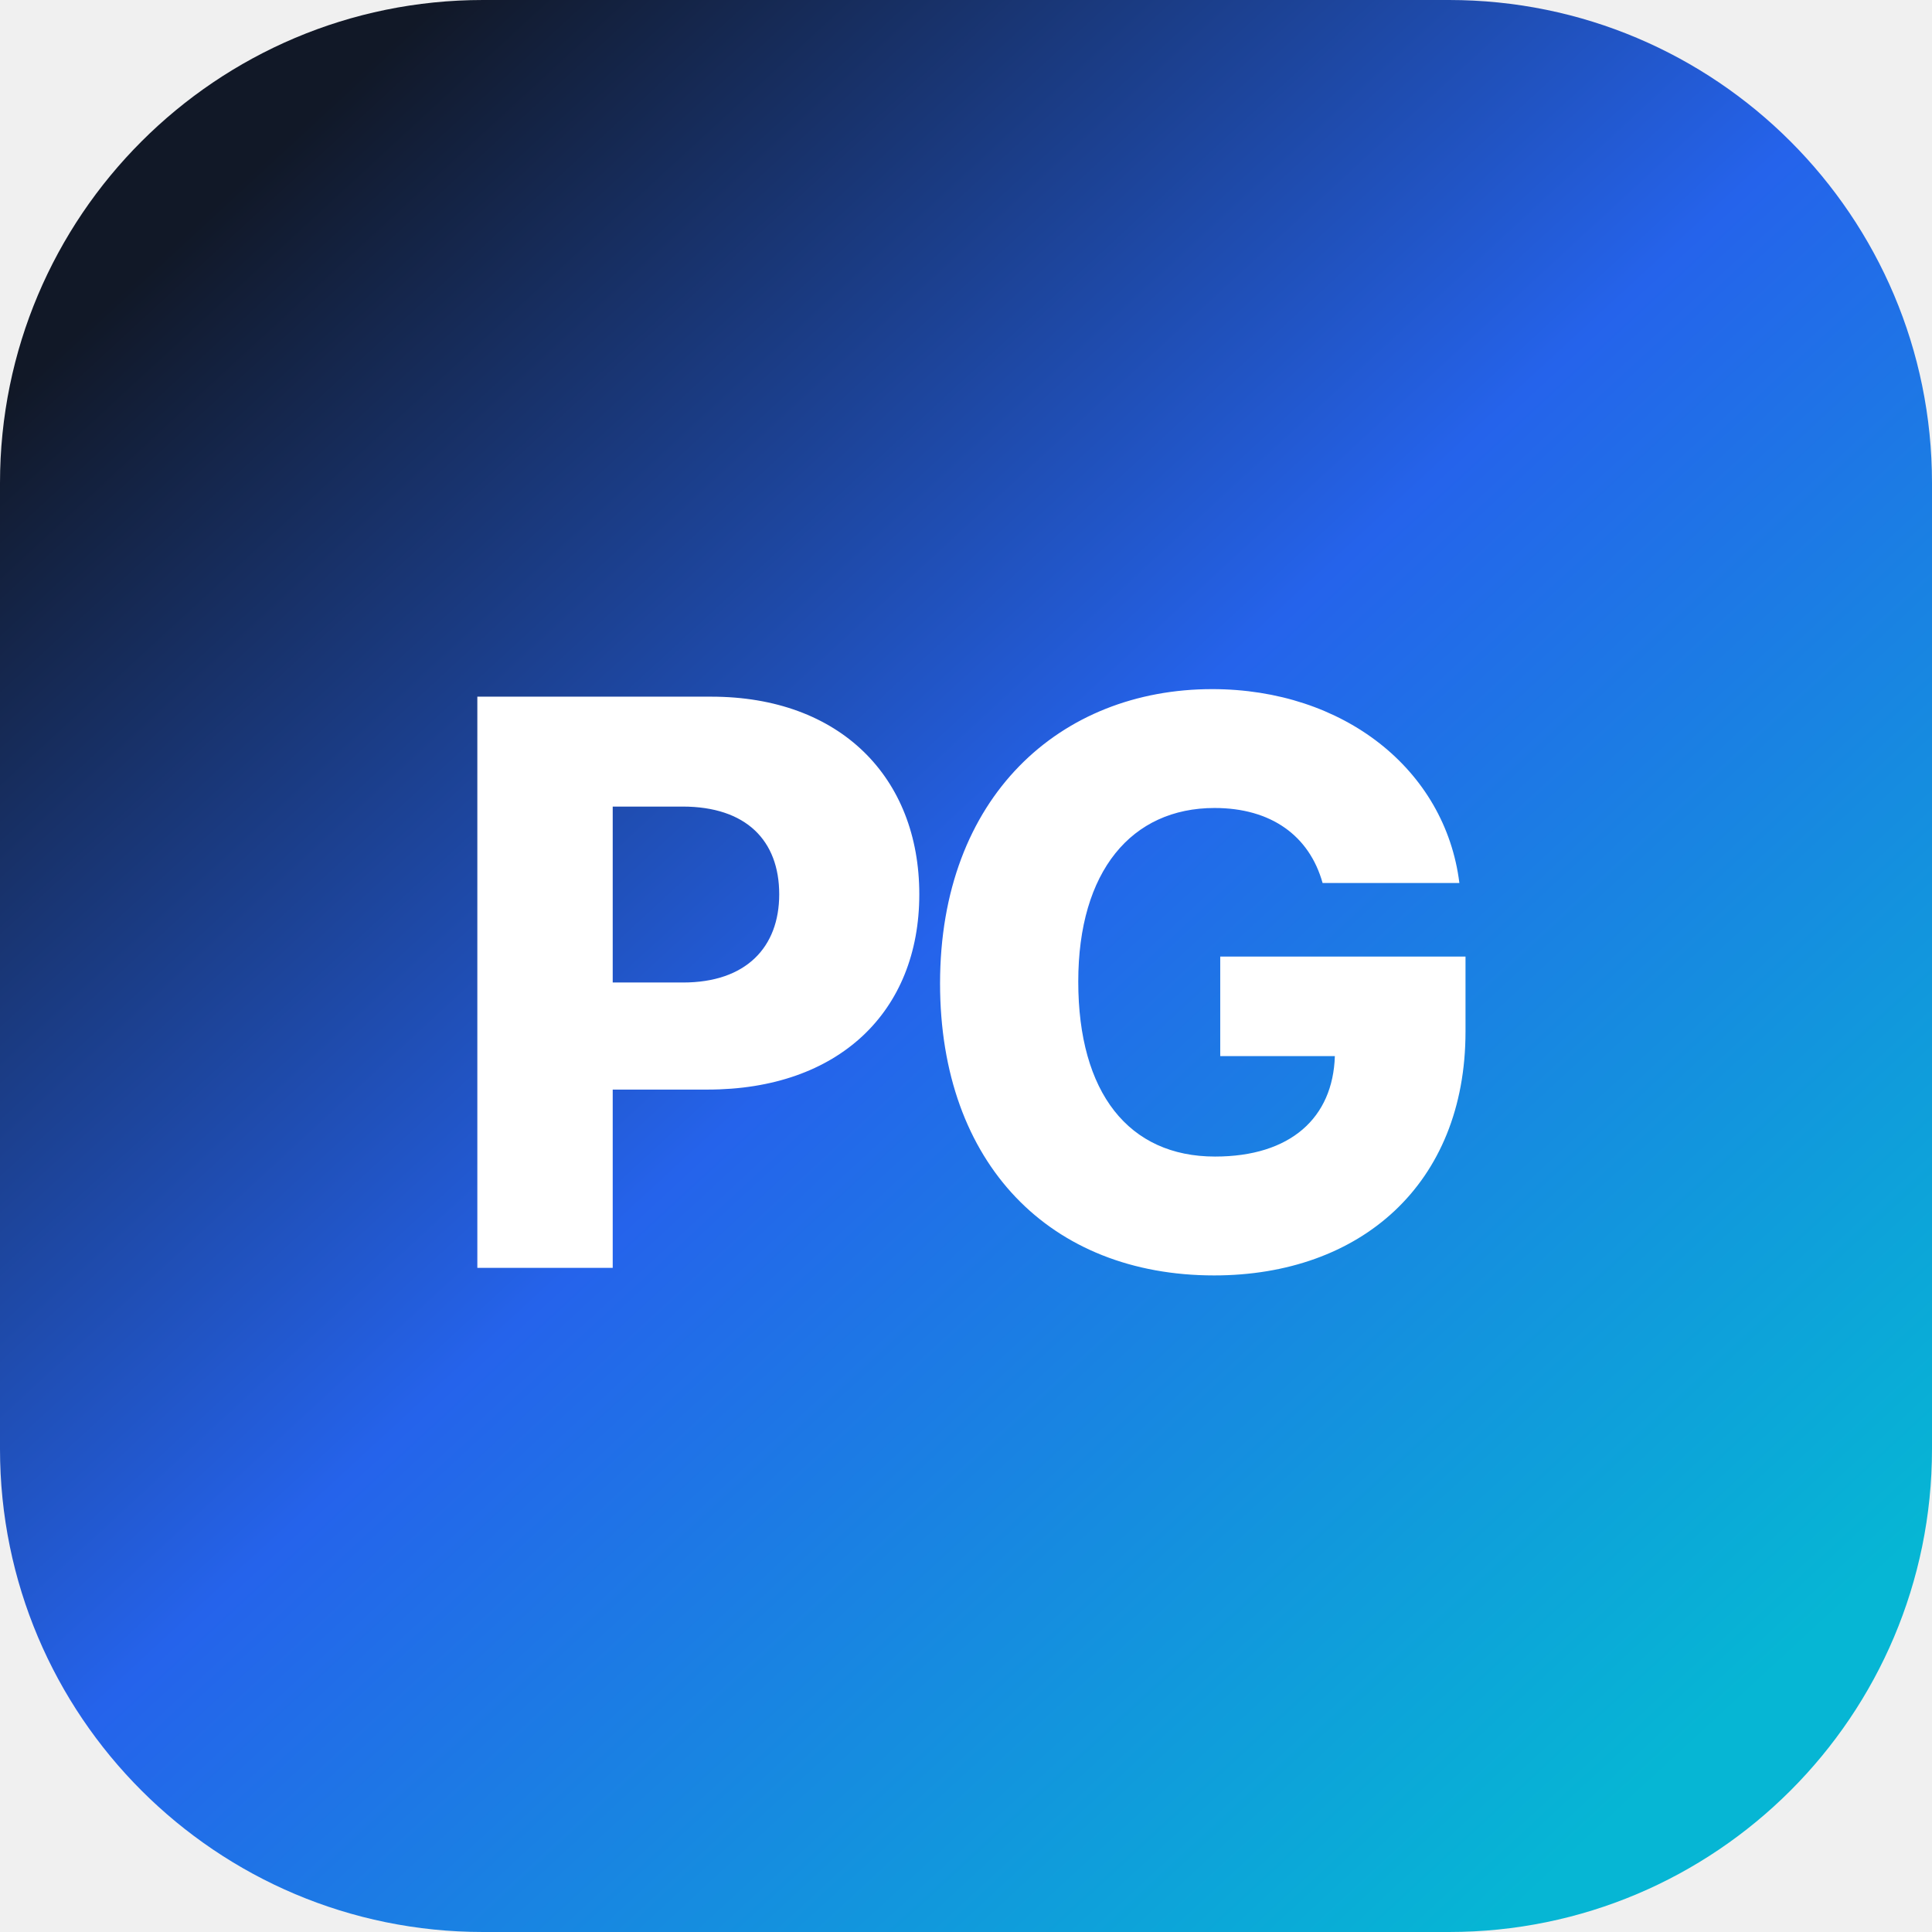
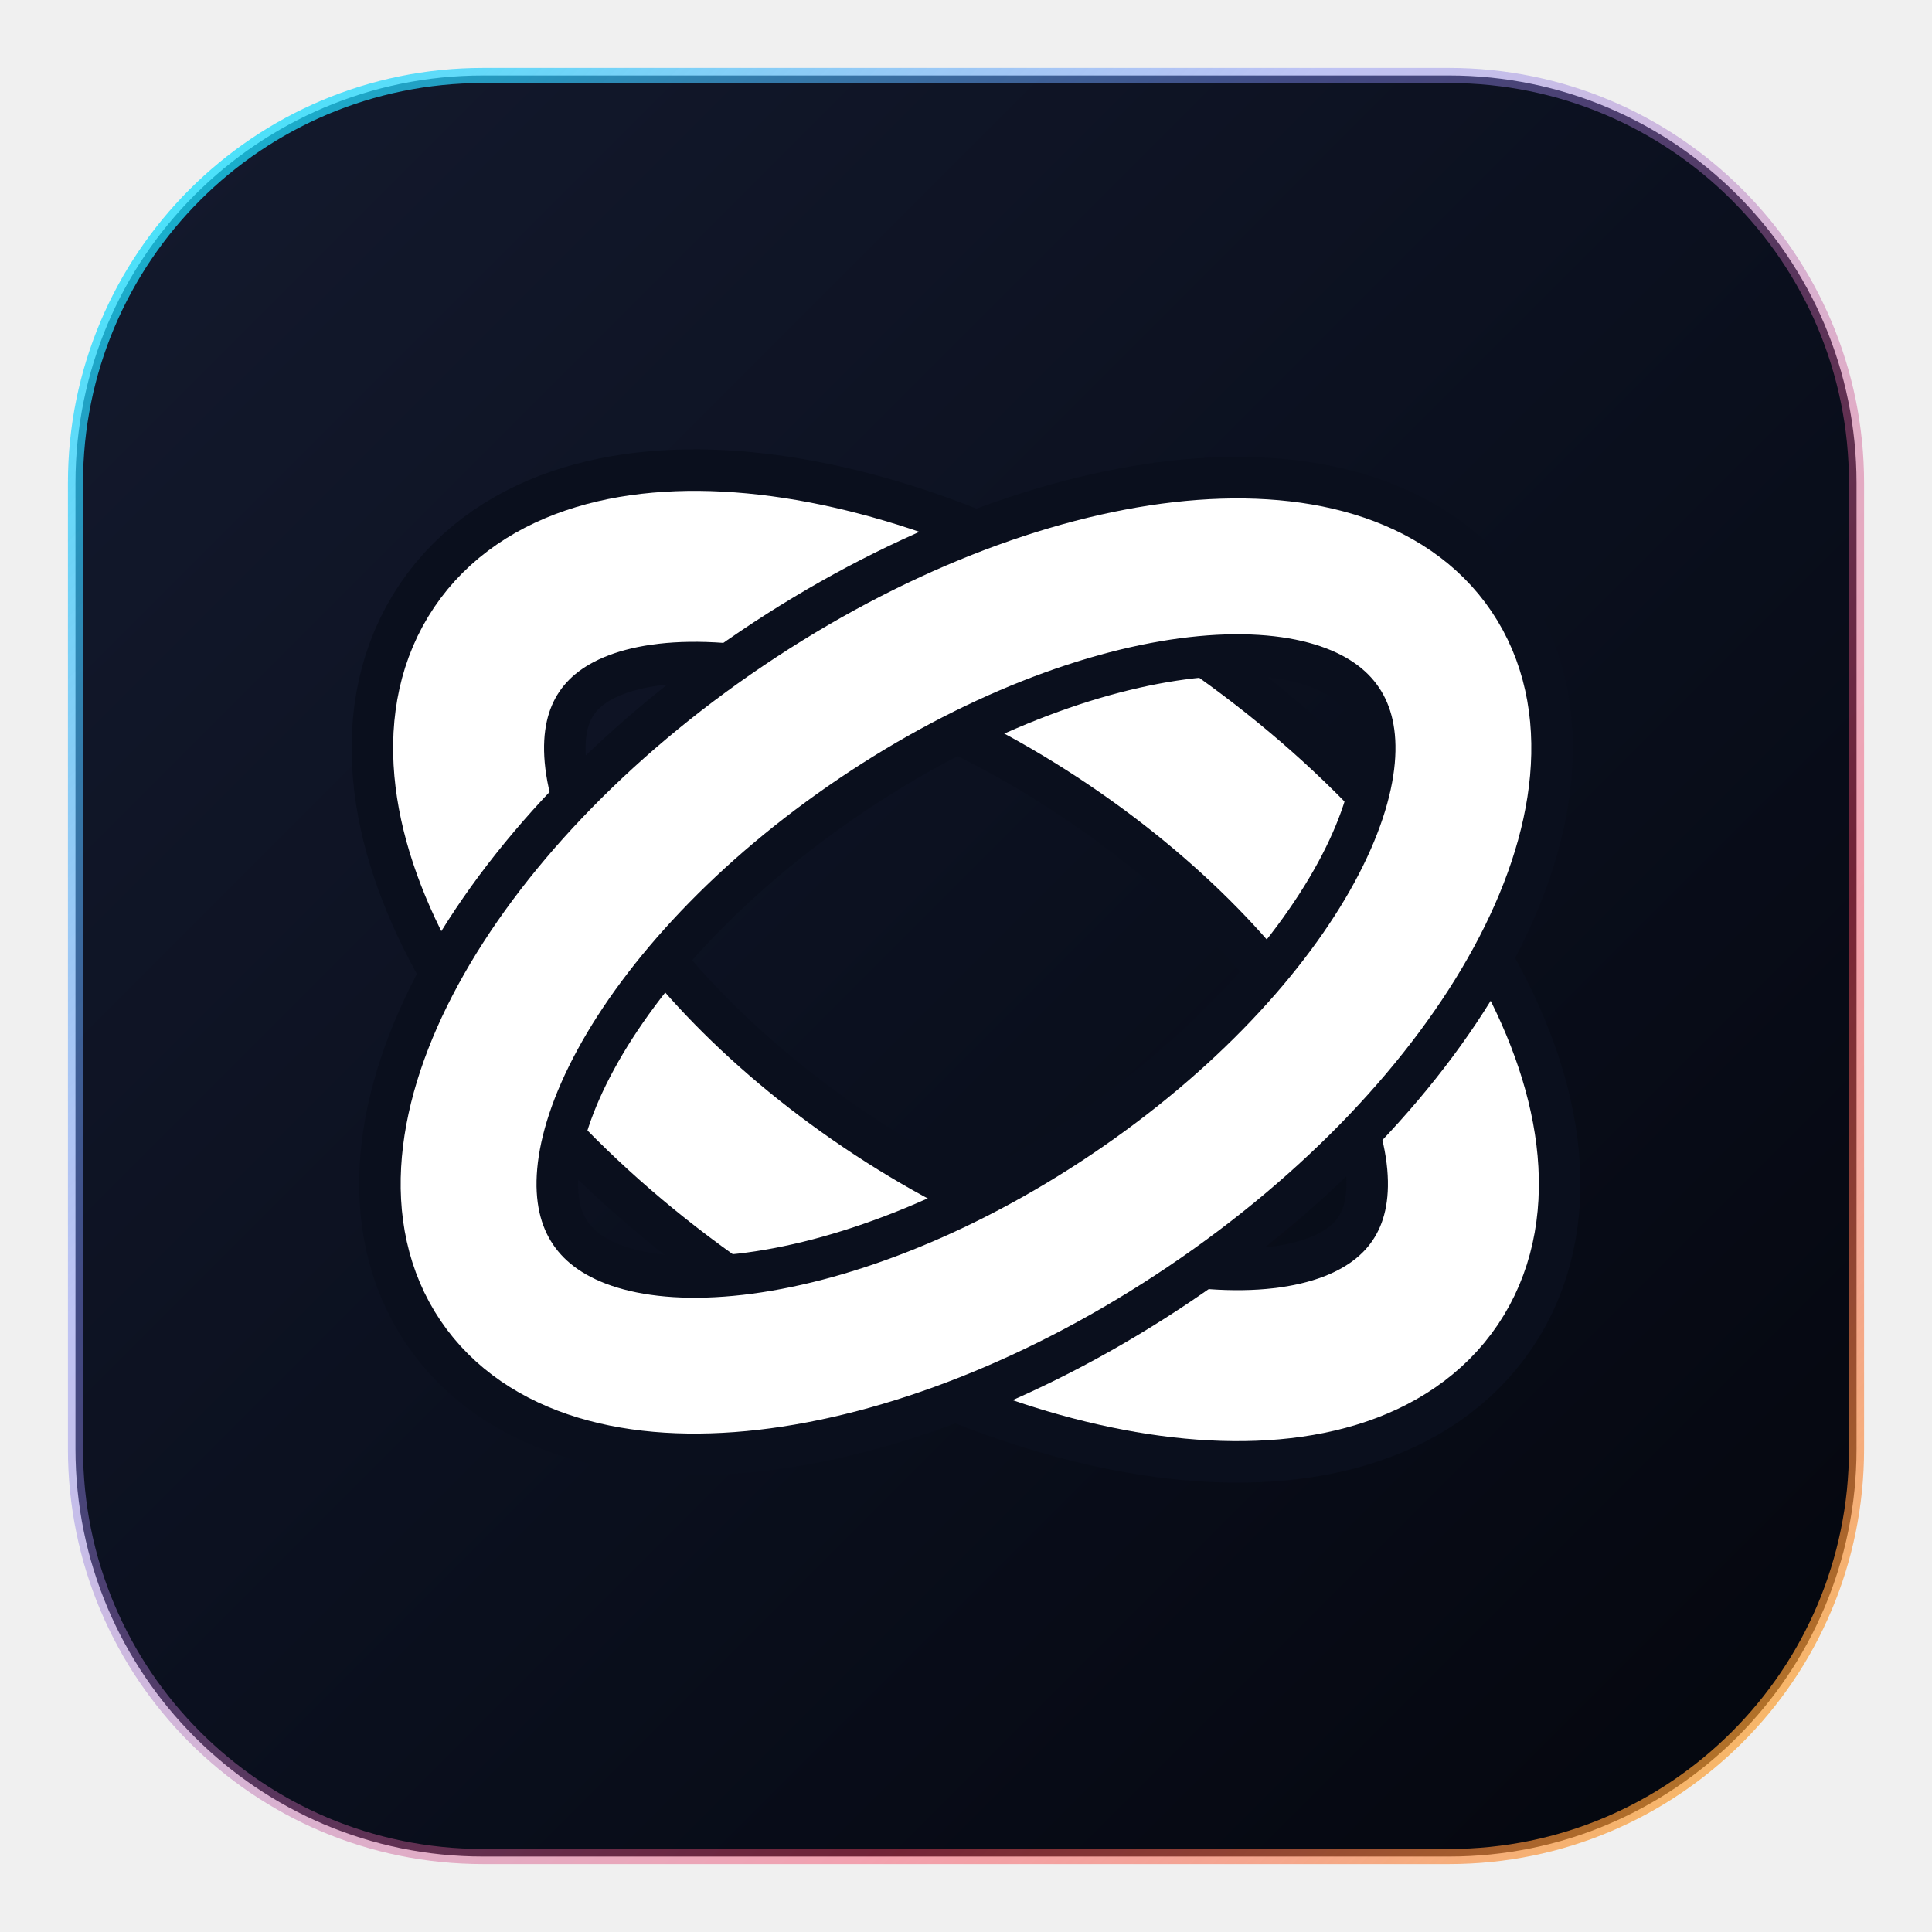
- <svg xmlns="http://www.w3.org/2000/svg" viewBox="0 0 64 64" role="img" aria-label="LLM Protocol Gateway">
+ <svg xmlns="http://www.w3.org/2000/svg" viewBox="0 0 512 512" role="img" aria-label="LLM Protocol Gateway">
  <defs>
-     <linearGradient id="g" x1="8" y1="6" x2="56" y2="58" gradientUnits="userSpaceOnUse">
-       <stop offset="0%" stop-color="#111827" />
-       <stop offset="48%" stop-color="#2563eb" />
-       <stop offset="100%" stop-color="#06b6d4" />
+     <linearGradient id="fvg-bg" x1="0%" y1="0%" x2="100%" y2="100%">
+       <stop offset="0%" stop-color="#141a2e" />
+       <stop offset="55%" stop-color="#0a0f1d" />
+       <stop offset="100%" stop-color="#04060d" />
+     </linearGradient>
+     <linearGradient id="fvg-rim" x1="0%" y1="0%" x2="100%" y2="100%">
+       <stop offset="0%" stop-color="#00f2fe" stop-opacity="0.85" />
+       <stop offset="35%" stop-color="#818cf8" stop-opacity="0.45" />
+       <stop offset="72%" stop-color="#f43f5e" stop-opacity="0.45" />
+       <stop offset="100%" stop-color="#fbbf24" stop-opacity="0.8" />
    </linearGradient>
  </defs>
-   <rect width="64" height="64" rx="16" fill="url(#g)" />
-   <text x="32" y="42" text-anchor="middle" font-family="ui-sans-serif, system-ui, -apple-system, Segoe UI, sans-serif" font-size="26" font-weight="800" letter-spacing="-1.2" fill="#ffffff">PG</text>
+   <rect x="20" y="20" width="472" height="472" rx="108" fill="url(#fvg-bg)" stroke="url(#fvg-rim)" stroke-width="4" />
+   <g fill="none" stroke-linecap="round">
+     <g transform="rotate(34 256 256)">
+       <ellipse cx="256" cy="256" rx="150" ry="78" stroke="#0a0f1d" stroke-width="62" />
+       <ellipse cx="256" cy="256" rx="150" ry="78" stroke="#ffffff" stroke-width="40" />
+     </g>
+     <g transform="rotate(-34 256 256)">
+       <ellipse cx="256" cy="256" rx="150" ry="78" stroke="#0a0f1d" stroke-width="58" />
+       <ellipse cx="256" cy="256" rx="150" ry="78" stroke="#ffffff" stroke-width="36" />
+     </g>
+   </g>
</svg>
